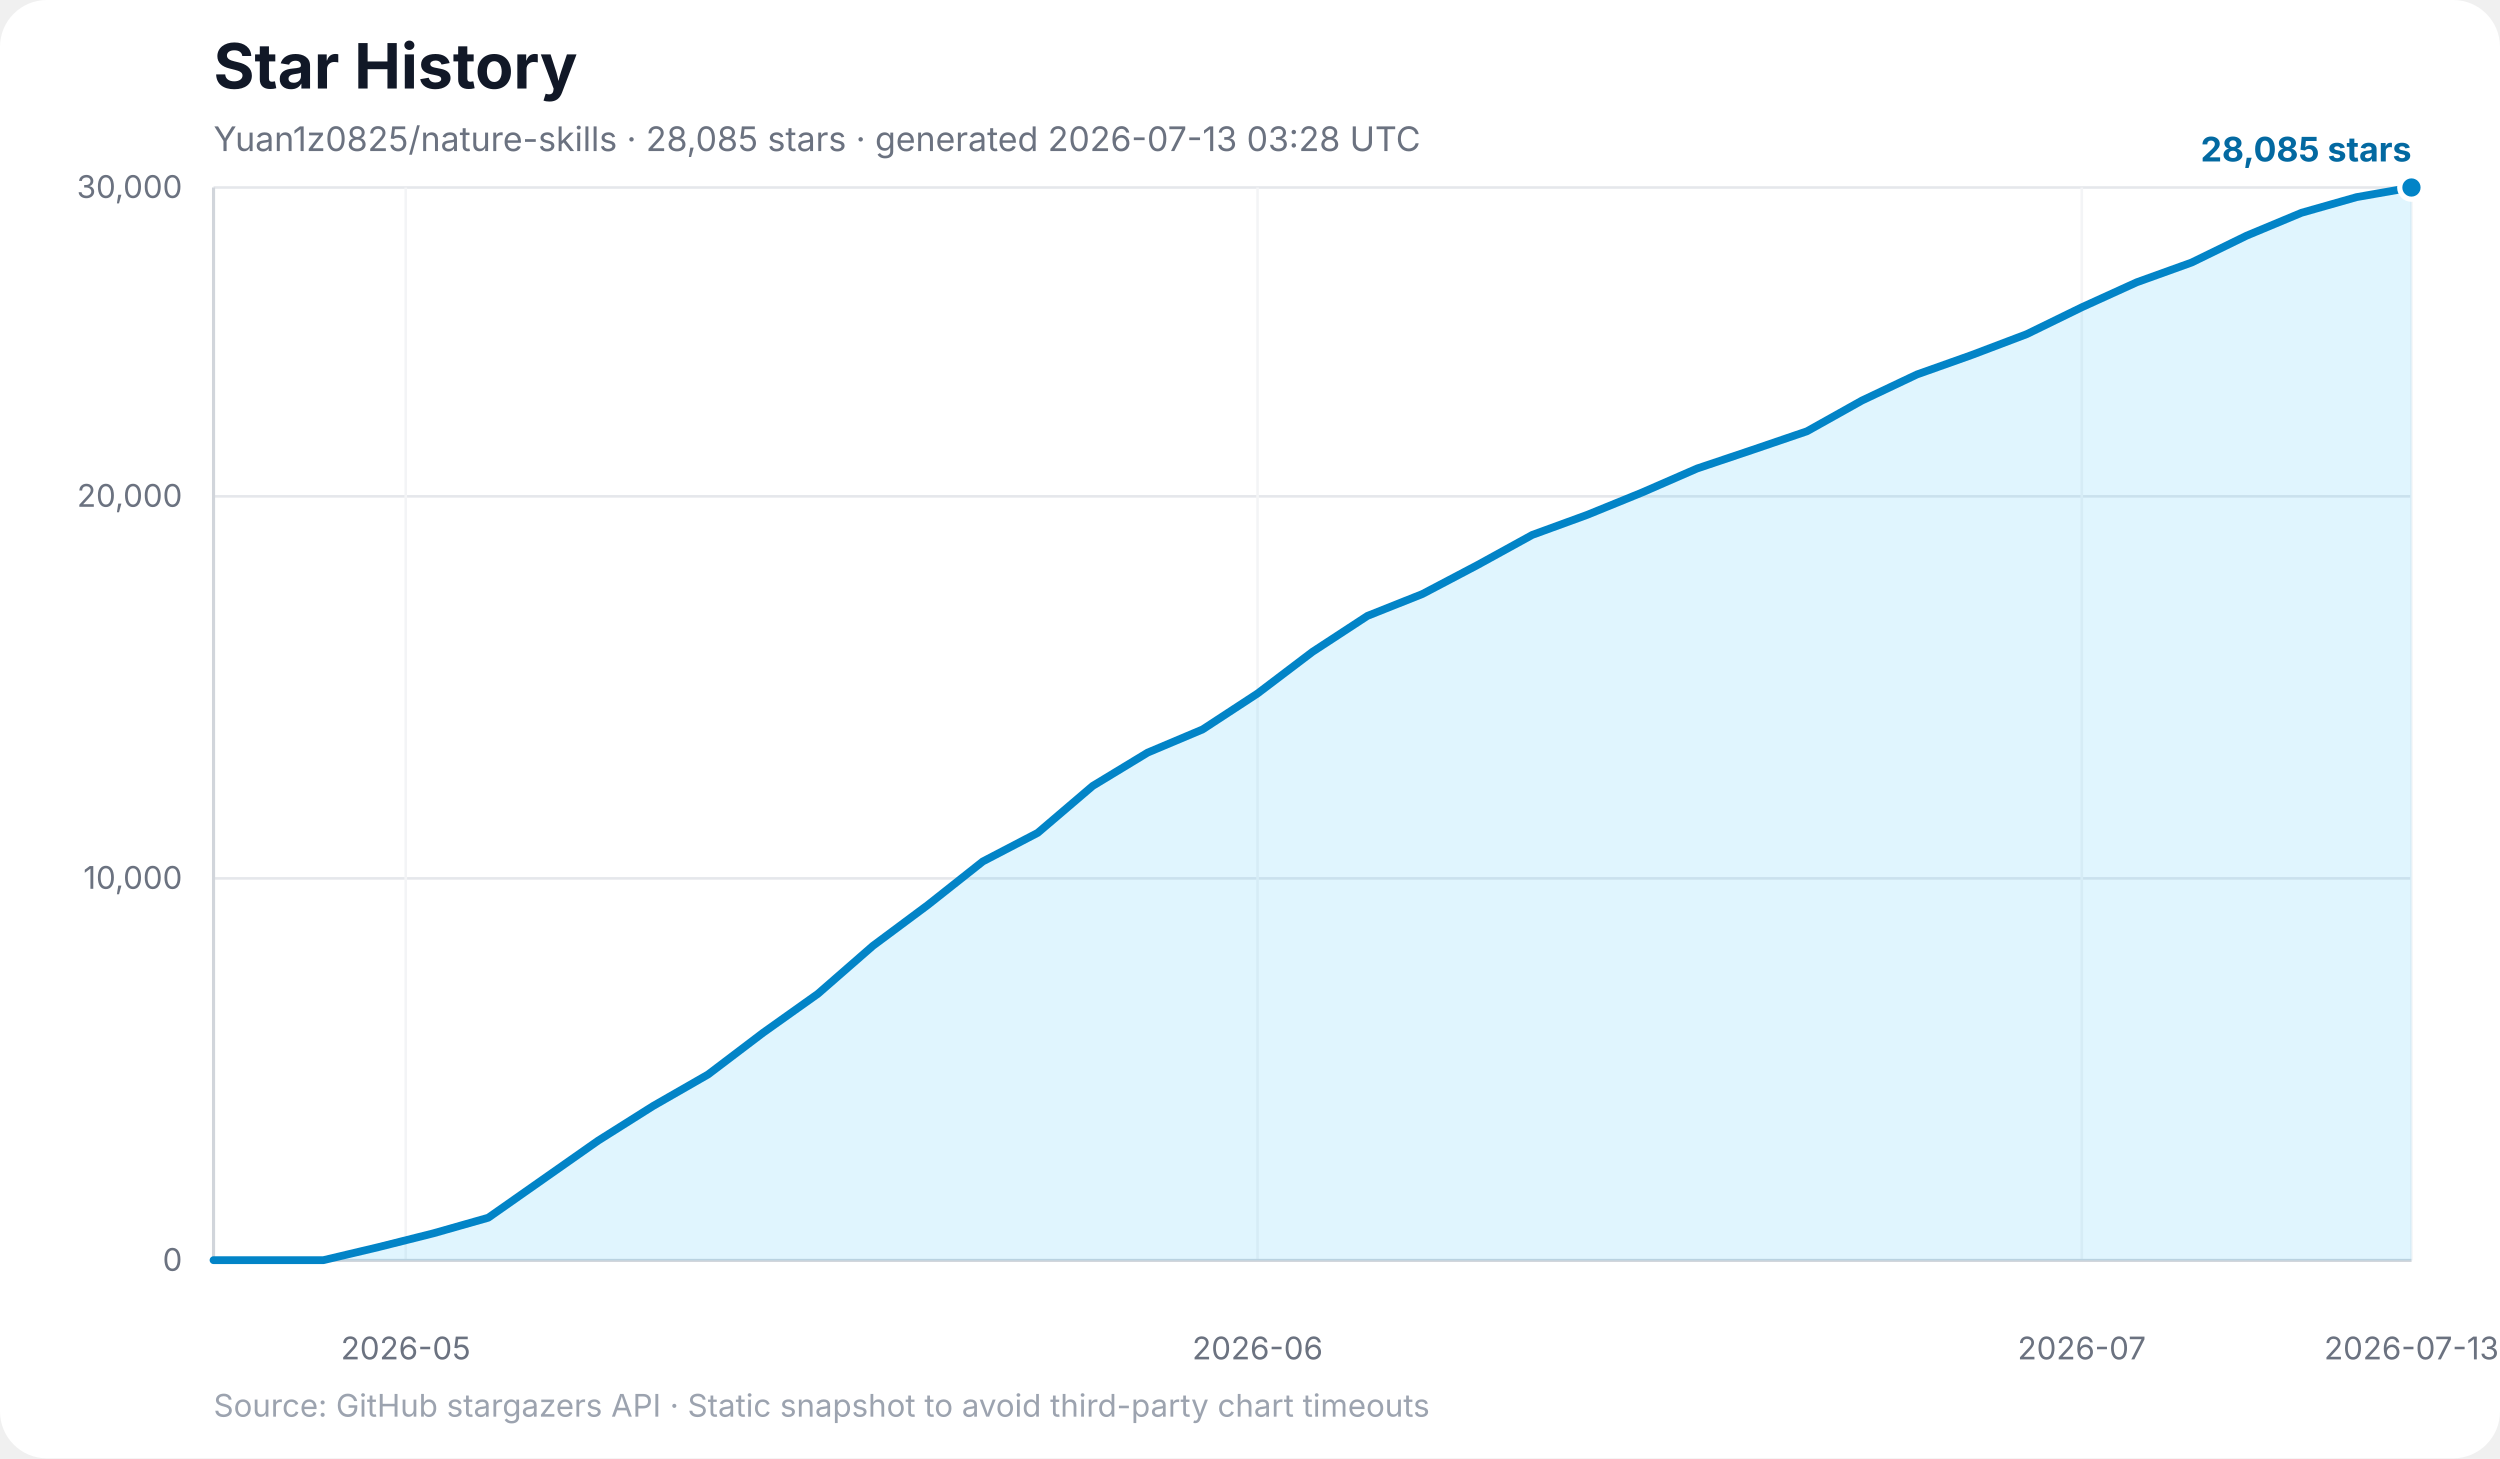
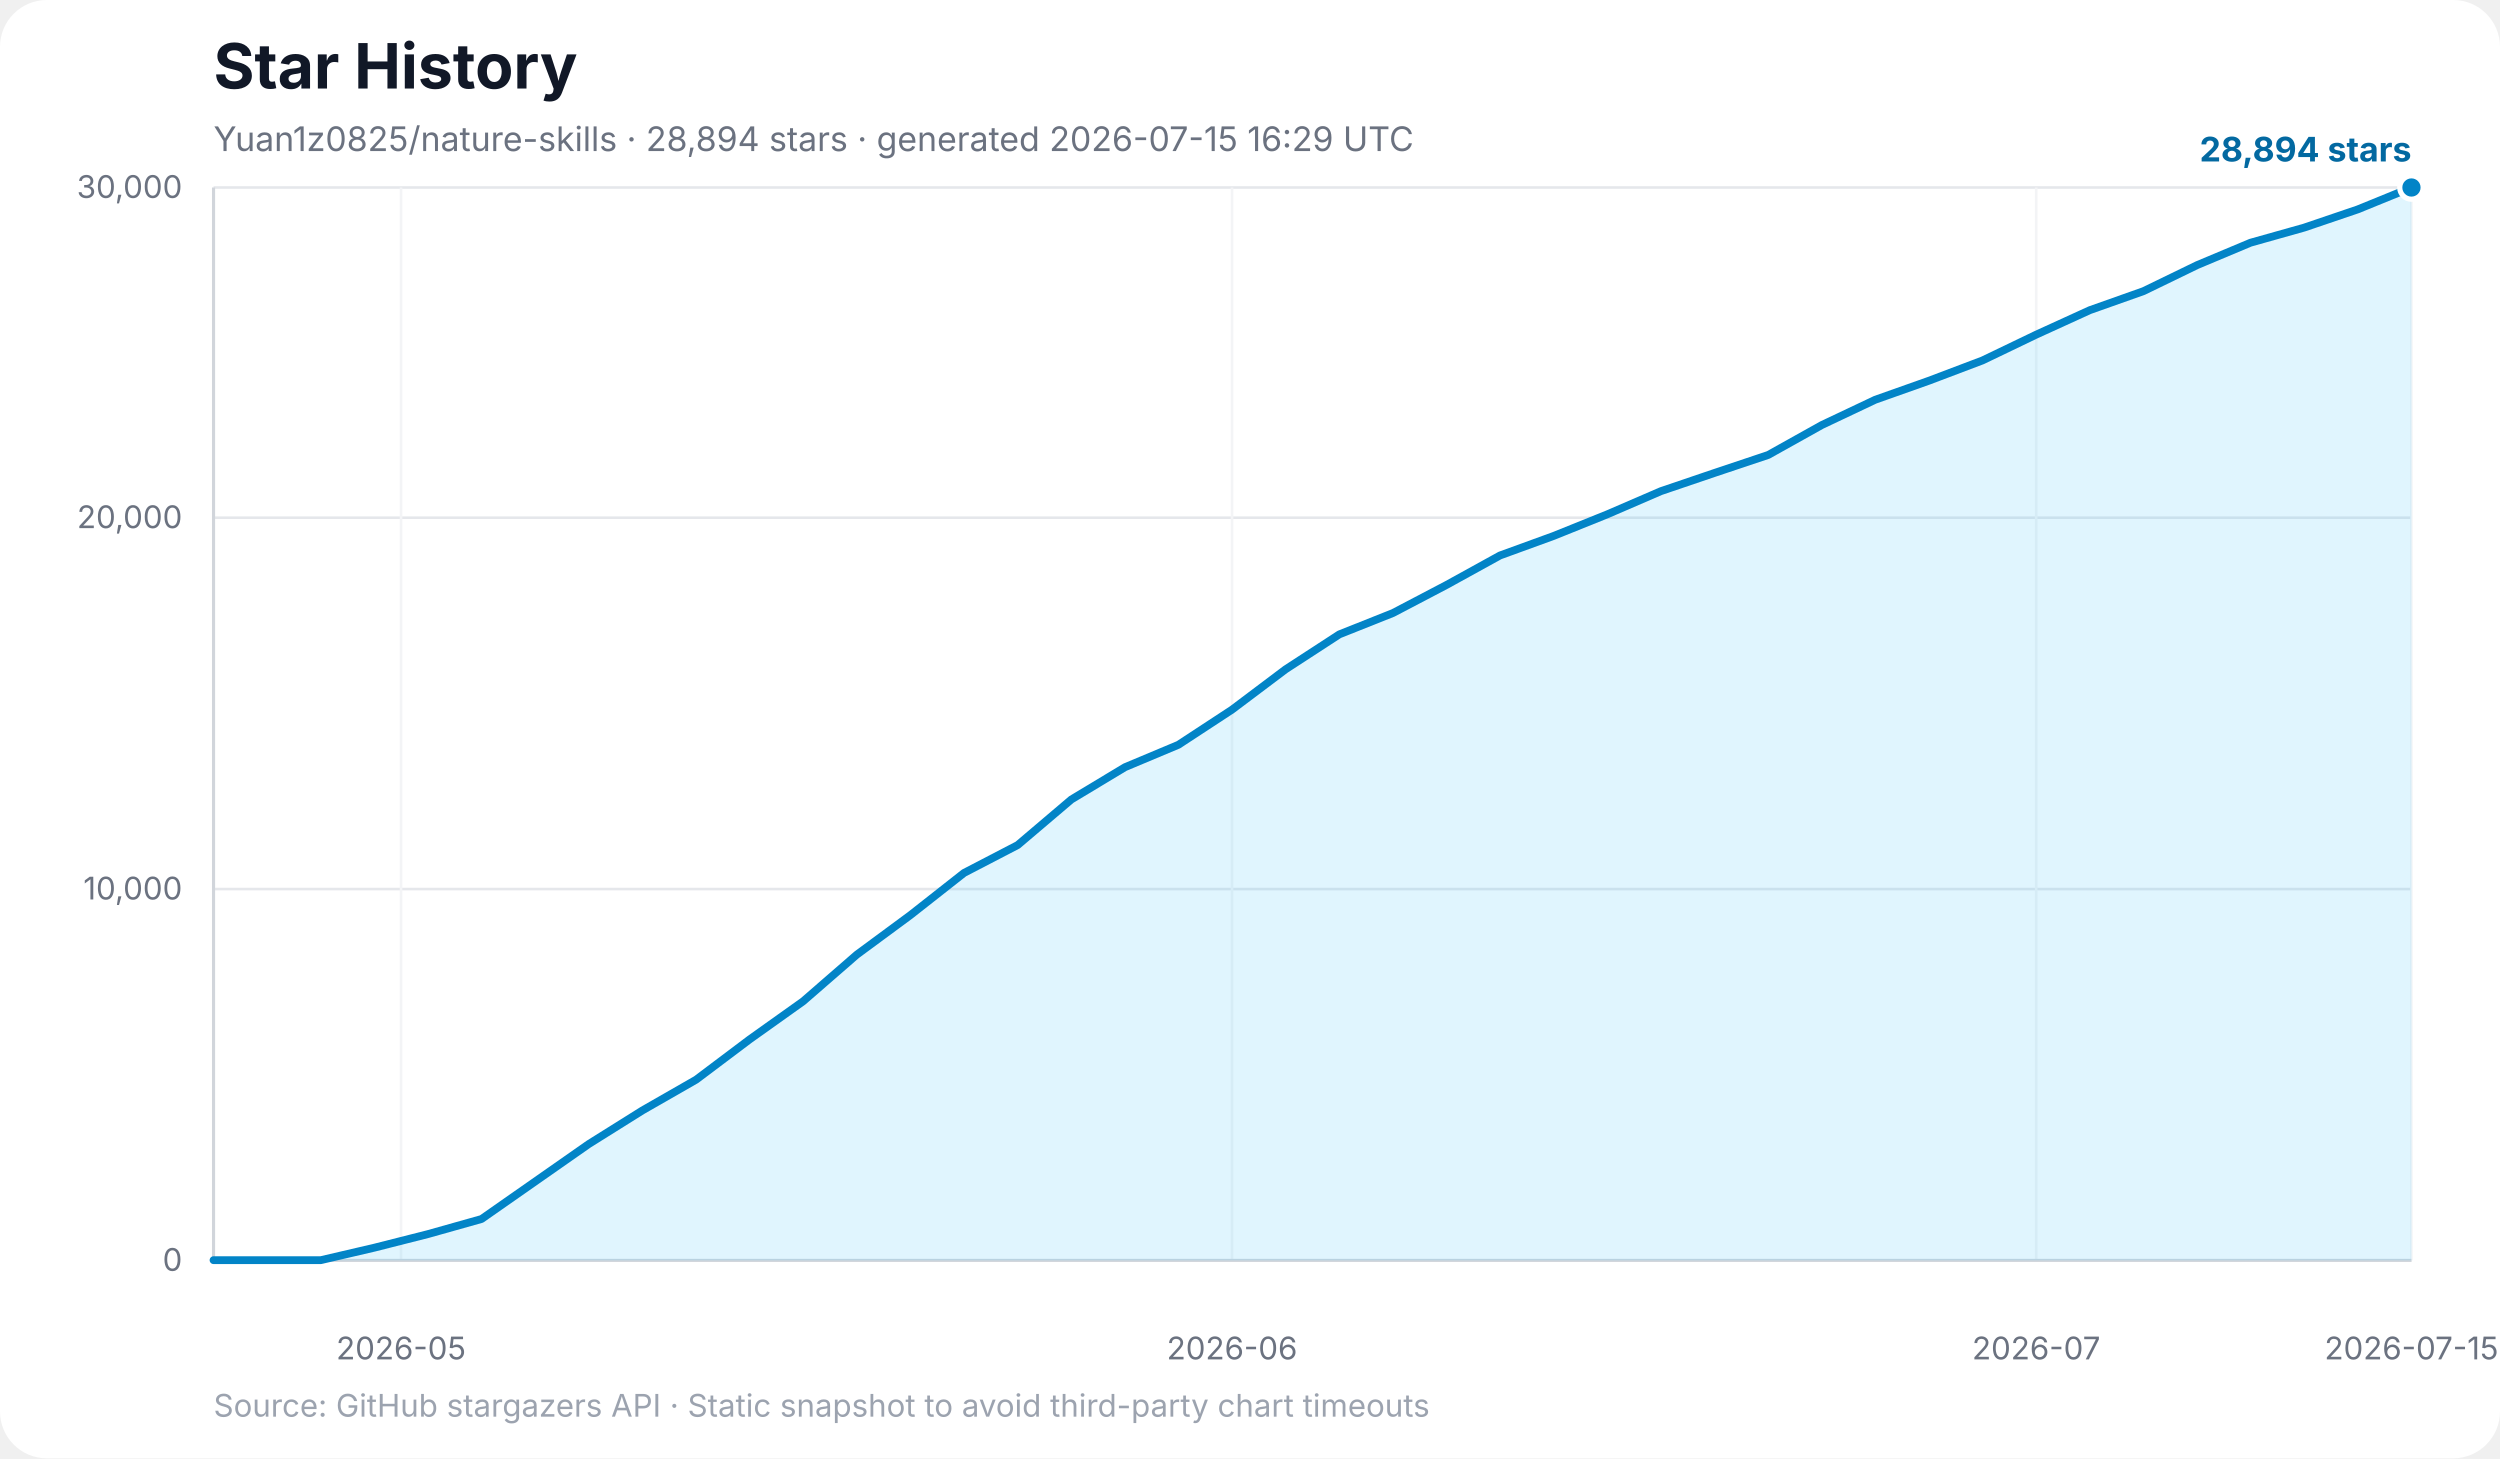
<svg xmlns="http://www.w3.org/2000/svg" width="960" height="560" viewBox="0 0 960 560" role="img" aria-labelledby="title desc">
  <rect width="100%" height="100%" rx="18" fill="#ffffff" />
  <text x="82" y="34" font-family="Inter, ui-sans-serif, system-ui, -apple-system, BlinkMacSystemFont, Segoe UI, sans-serif" font-size="24" font-weight="700" fill="#111827">Star History</text>
-   <text x="82" y="58" font-family="Inter, ui-sans-serif, system-ui, -apple-system, BlinkMacSystemFont, Segoe UI, sans-serif" font-size="13" fill="#6b7280">Yuan1z0825/nature-skills · 28,085 stars · generated 2026-07-13 03:28 UTC</text>
+   <text x="82" y="58" font-family="Inter, ui-sans-serif, system-ui, -apple-system, BlinkMacSystemFont, Segoe UI, sans-serif" font-size="13" fill="#6b7280">Yuan1z0825/nature-skills · 28,894 stars · generated 2026-07-15 16:29 UTC</text>
  <g font-family="Inter, ui-sans-serif, system-ui, -apple-system, BlinkMacSystemFont, Segoe UI, sans-serif">
    <line x1="82" y1="484.0" x2="926" y2="484.0" stroke="#e5e7eb" stroke-width="1" />
    <text x="70" y="488.0" text-anchor="end" font-size="12" fill="#6b7280">0</text>
-     <line x1="82" y1="337.3" x2="926" y2="337.3" stroke="#e5e7eb" stroke-width="1" />
-     <text x="70" y="341.3" text-anchor="end" font-size="12" fill="#6b7280">10,000</text>
-     <line x1="82" y1="190.6" x2="926" y2="190.6" stroke="#e5e7eb" stroke-width="1" />
-     <text x="70" y="194.6" text-anchor="end" font-size="12" fill="#6b7280">20,000</text>
+     <line x1="82" y1="341.4" x2="926" y2="341.4" stroke="#e5e7eb" stroke-width="1" />
+     <text x="70" y="345.4" text-anchor="end" font-size="12" fill="#6b7280">10,000</text>
+     <line x1="82" y1="198.8" x2="926" y2="198.8" stroke="#e5e7eb" stroke-width="1" />
+     <text x="70" y="202.8" text-anchor="end" font-size="12" fill="#6b7280">20,000</text>
    <line x1="82" y1="72.0" x2="926" y2="72.0" stroke="#e5e7eb" stroke-width="1" />
    <text x="70" y="76.0" text-anchor="end" font-size="12" fill="#6b7280">30,000</text>
-     <line x1="155.8" y1="72" x2="155.8" y2="484" stroke="#f3f4f6" stroke-width="1" />
-     <text x="155.8" y="522" text-anchor="middle" font-size="12" fill="#6b7280">2026-05</text>
-     <line x1="482.9" y1="72" x2="482.9" y2="484" stroke="#f3f4f6" stroke-width="1" />
-     <text x="482.9" y="522" text-anchor="middle" font-size="12" fill="#6b7280">2026-06</text>
-     <line x1="799.4" y1="72" x2="799.4" y2="484" stroke="#f3f4f6" stroke-width="1" />
-     <text x="799.4" y="522" text-anchor="middle" font-size="12" fill="#6b7280">2026-07</text>
+     <line x1="154.0" y1="72" x2="154.0" y2="484" stroke="#f3f4f6" stroke-width="1" />
+     <text x="154.0" y="522" text-anchor="middle" font-size="12" fill="#6b7280">2026-05</text>
+     <line x1="473.1" y1="72" x2="473.1" y2="484" stroke="#f3f4f6" stroke-width="1" />
+     <text x="473.1" y="522" text-anchor="middle" font-size="12" fill="#6b7280">2026-06</text>
+     <line x1="781.9" y1="72" x2="781.9" y2="484" stroke="#f3f4f6" stroke-width="1" />
+     <text x="781.9" y="522" text-anchor="middle" font-size="12" fill="#6b7280">2026-07</text>
    <line x1="926.0" y1="72" x2="926.0" y2="484" stroke="#f3f4f6" stroke-width="1" />
-     <text x="926.0" y="522" text-anchor="middle" font-size="12" fill="#6b7280">2026-07-13</text>
+     <text x="926.0" y="522" text-anchor="middle" font-size="12" fill="#6b7280">2026-07-15</text>
    <line x1="82" y1="72" x2="82" y2="484" stroke="#d1d5db" stroke-width="1.2" />
    <line x1="82" y1="484" x2="926" y2="484" stroke="#d1d5db" stroke-width="1.2" />
-     <polygon points="82.0,484.0 82.0,483.9 103.1,483.9 124.2,483.9 145.3,478.9 166.4,473.6 187.5,467.6 208.6,452.8 229.7,438.0 250.8,424.7 271.9,412.6 293.0,396.6 314.1,381.6 335.2,363.2 356.3,347.5 377.4,330.8 398.5,319.8 419.6,301.8 440.7,289.0 461.8,280.1 482.9,266.3 504.0,250.3 525.1,236.5 546.2,228.1 567.3,217.0 588.4,205.4 609.5,197.7 630.6,189.1 651.7,179.9 672.8,172.8 693.9,165.6 715.0,153.8 736.1,143.8 757.2,136.3 778.3,128.3 799.4,118.0 820.5,108.4 841.6,100.8 862.7,90.5 883.8,81.7 904.9,75.7 926.0,72.0 926.0,484.0" fill="#38bdf8" opacity="0.16" />
-     <polyline points="82.0,483.9 103.1,483.9 124.2,483.9 145.3,478.9 166.4,473.6 187.5,467.6 208.6,452.8 229.7,438.0 250.8,424.7 271.9,412.6 293.0,396.6 314.1,381.6 335.2,363.2 356.3,347.5 377.4,330.8 398.5,319.8 419.6,301.8 440.7,289.0 461.8,280.1 482.9,266.3 504.0,250.3 525.1,236.5 546.2,228.1 567.3,217.0 588.4,205.4 609.5,197.7 630.6,189.1 651.7,179.9 672.8,172.8 693.9,165.6 715.0,153.8 736.1,143.8 757.2,136.3 778.3,128.3 799.4,118.0 820.5,108.4 841.6,100.8 862.7,90.5 883.8,81.7 904.9,75.7 926.0,72.0" fill="none" stroke="#0284c7" stroke-width="3" stroke-linecap="round" stroke-linejoin="round" />
+     <polygon points="82.0,484.0 82.0,483.9 102.6,483.9 123.2,483.9 143.8,479.1 164.3,473.9 184.9,468.1 205.5,453.7 226.1,439.3 246.7,426.4 267.3,414.6 287.9,399.1 308.4,384.5 329.0,366.6 349.6,351.4 370.2,335.2 390.8,324.5 411.4,307.0 432.0,294.6 452.5,286.0 473.1,272.5 493.7,257.0 514.3,243.6 534.9,235.4 555.5,224.6 576.0,213.3 596.6,205.8 617.2,197.5 637.8,188.6 658.4,181.6 679.0,174.7 699.6,163.2 720.1,153.5 740.7,146.2 761.3,138.4 781.9,128.5 802.5,119.1 823.1,111.8 843.7,101.8 864.2,93.2 884.8,87.4 905.4,80.4 926.0,72.0 926.0,484.0" fill="#38bdf8" opacity="0.16" />
+     <polyline points="82.0,483.9 102.6,483.9 123.2,483.9 143.8,479.1 164.3,473.9 184.9,468.1 205.5,453.7 226.1,439.3 246.7,426.4 267.3,414.6 287.9,399.1 308.4,384.5 329.0,366.6 349.6,351.4 370.2,335.2 390.8,324.5 411.4,307.0 432.0,294.6 452.5,286.0 473.1,272.5 493.7,257.0 514.3,243.6 534.9,235.4 555.5,224.6 576.0,213.3 596.6,205.8 617.2,197.5 637.8,188.6 658.4,181.6 679.0,174.7 699.6,163.2 720.1,153.5 740.7,146.2 761.3,138.4 781.9,128.5 802.5,119.1 823.1,111.8 843.7,101.8 864.2,93.2 884.8,87.4 905.4,80.4 926.0,72.0" fill="none" stroke="#0284c7" stroke-width="3" stroke-linecap="round" stroke-linejoin="round" />
    <circle cx="926.0" cy="72.0" r="4.5" fill="#0284c7" stroke="#ffffff" stroke-width="2" />
-     <text x="926" y="62.0" text-anchor="end" font-size="13" font-weight="700" fill="#0369a1">28,085 stars</text>
+     <text x="926" y="62.0" text-anchor="end" font-size="13" font-weight="700" fill="#0369a1">28,894 stars</text>
    <text x="82" y="544" font-size="12" fill="#9ca3af">Source: GitHub stargazers API · Static snapshot to avoid third-party chart timeouts</text>
  </g>
</svg>
